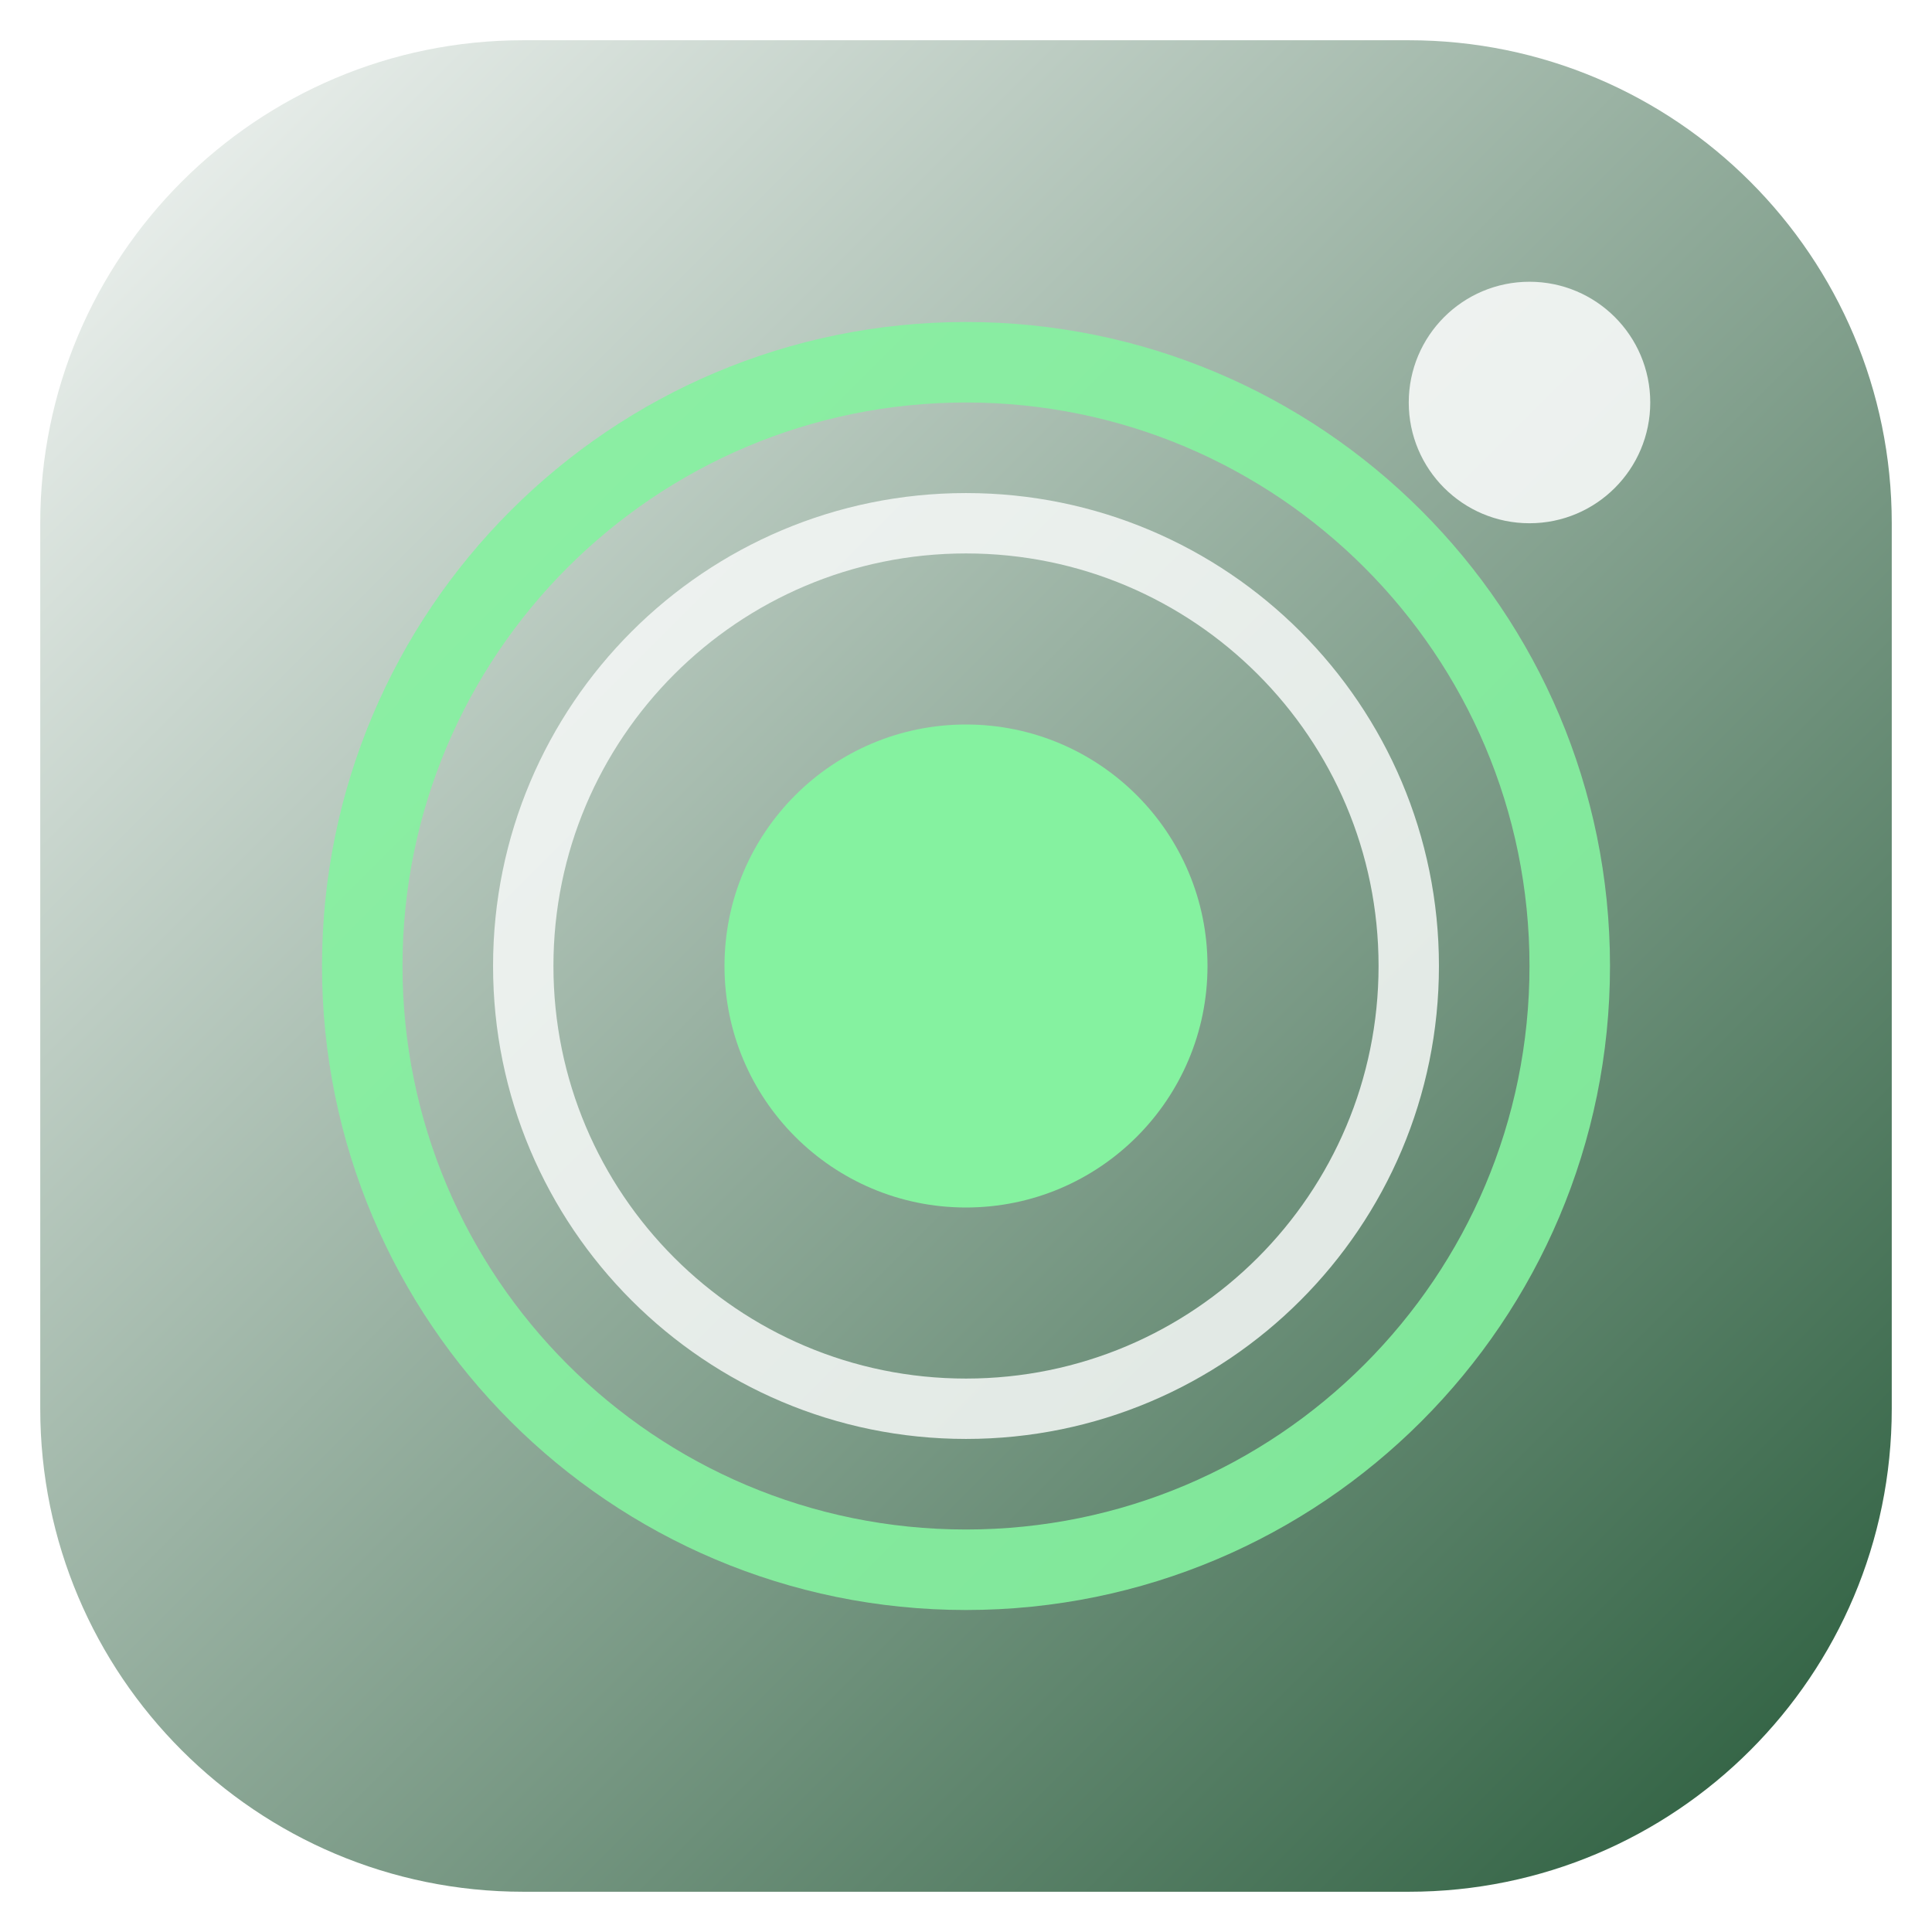
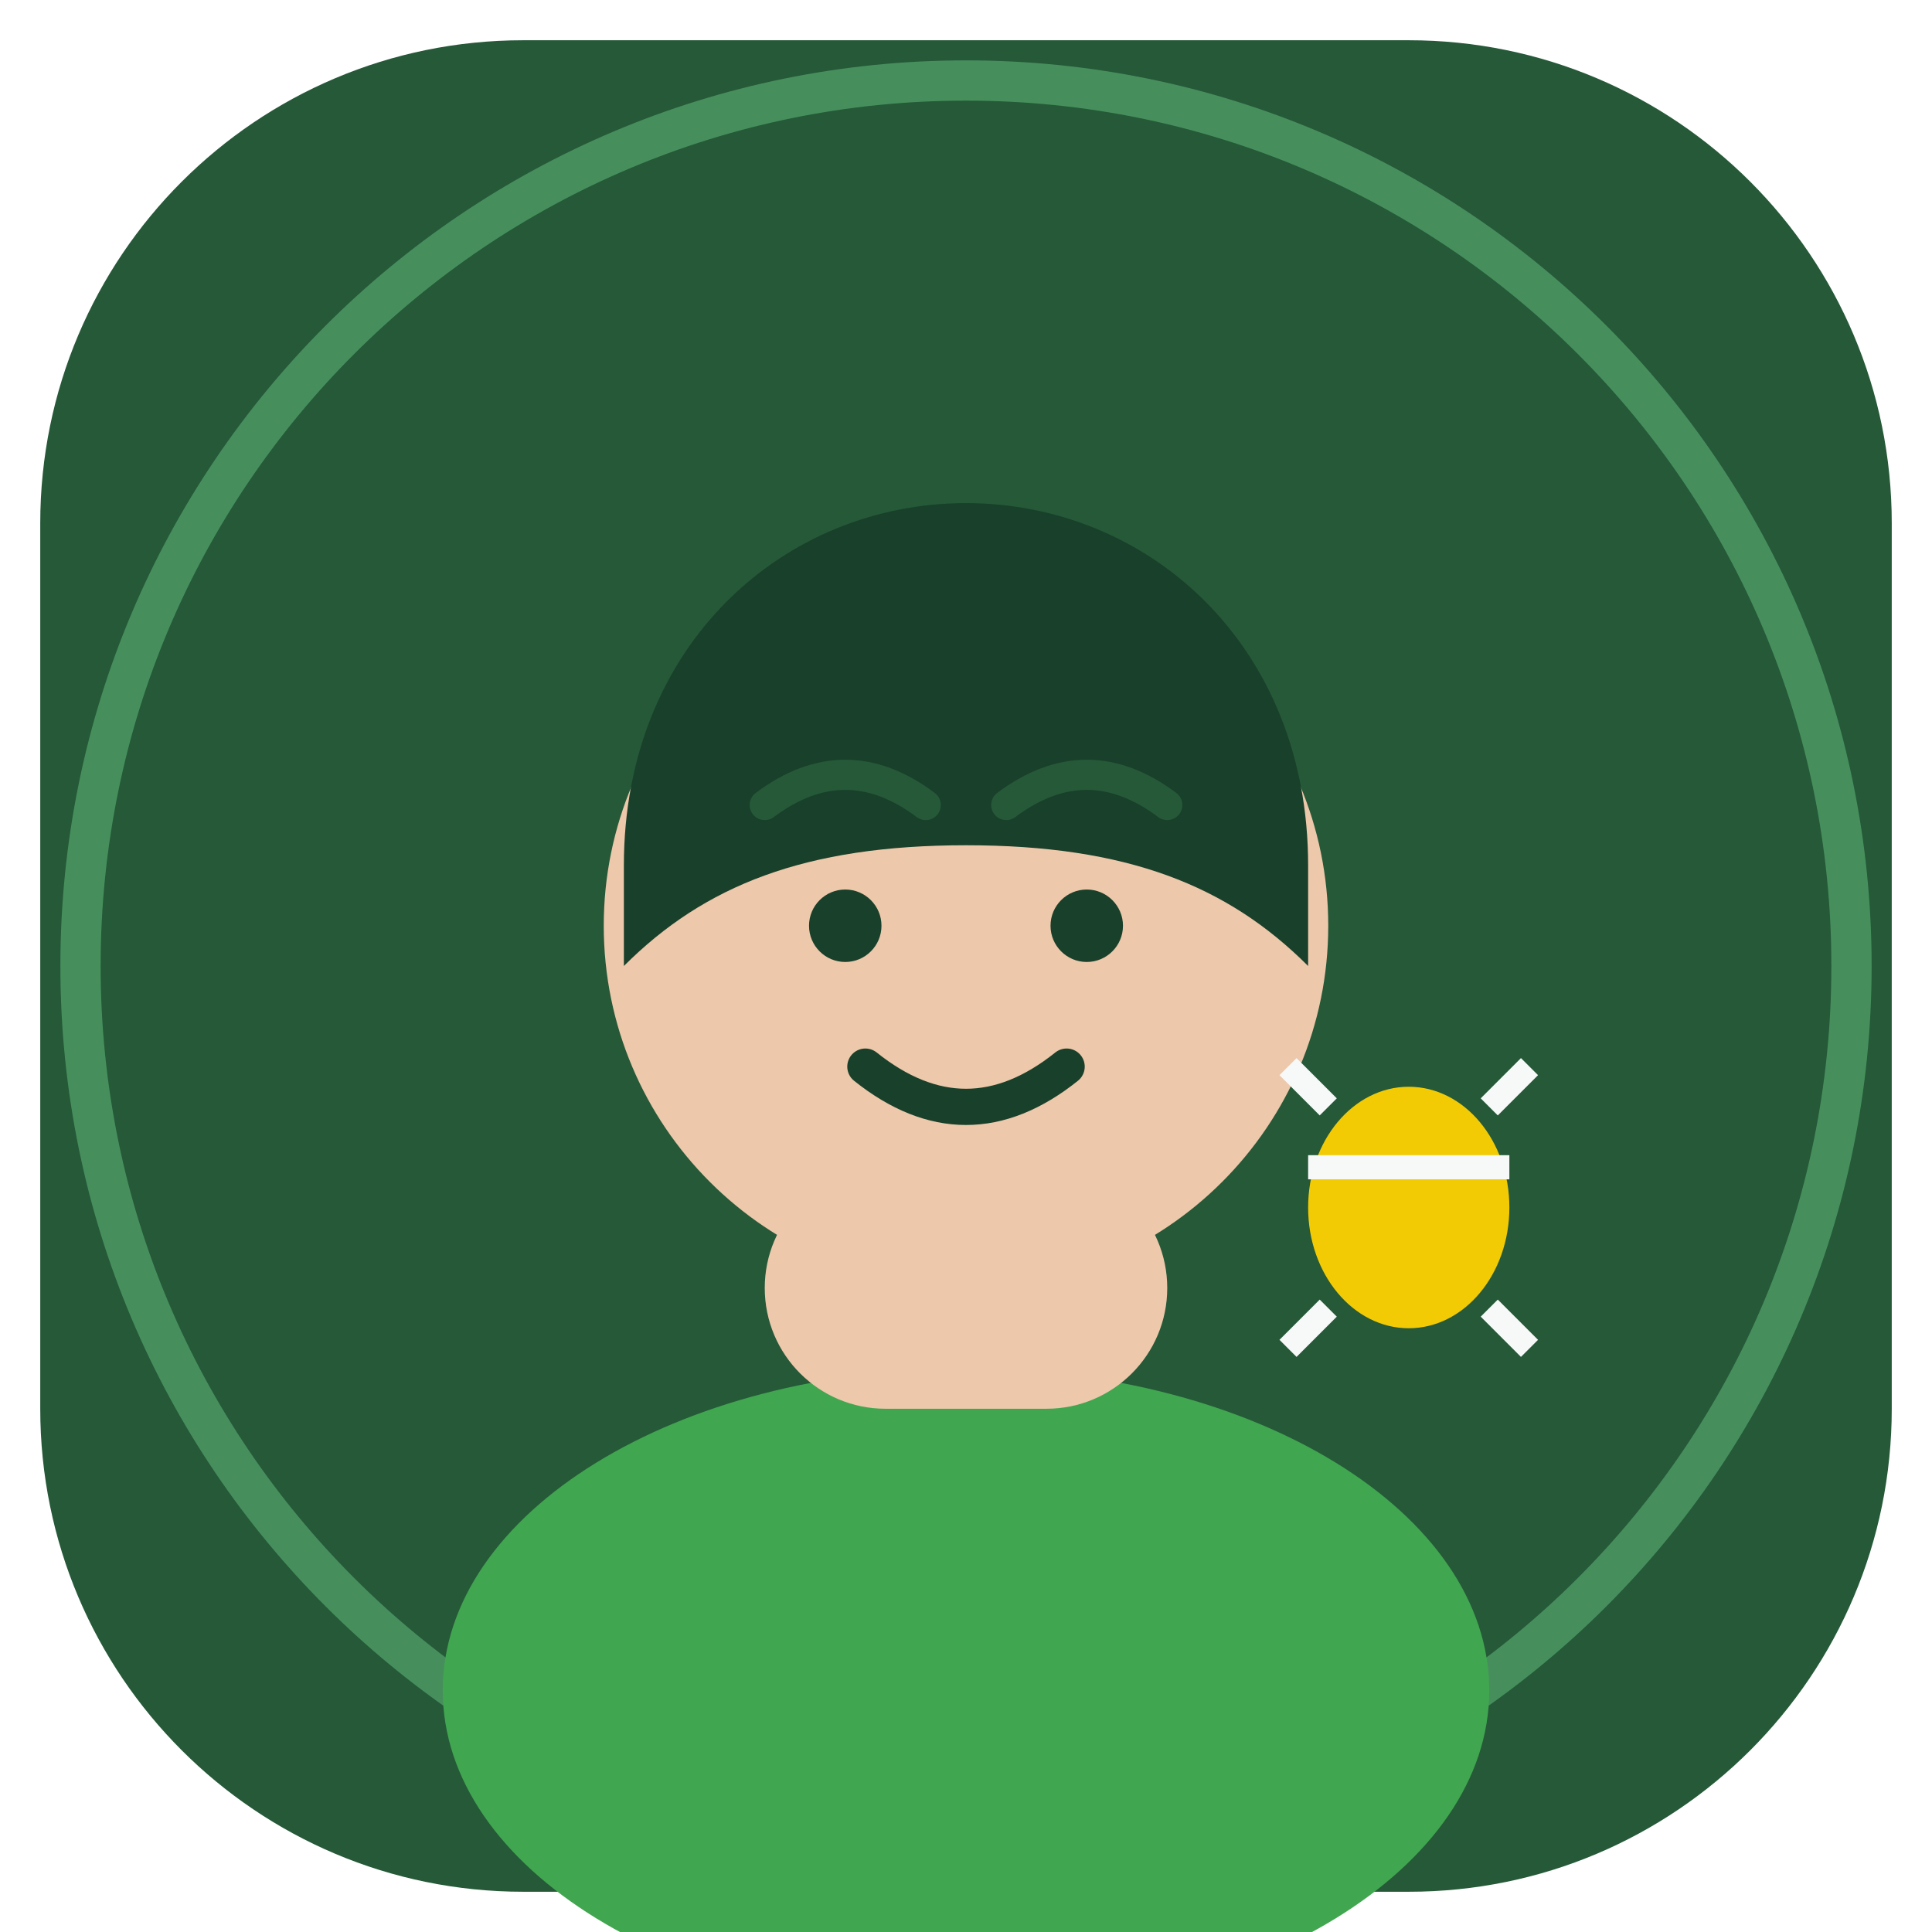
- <svg xmlns="http://www.w3.org/2000/svg" viewBox="0 0 96 96" role="img" aria-label="avatar_grid">
-   <defs>
-     <linearGradient id="g11" x1="0" y1="0" x2="1" y2="1">
-       <stop offset="0%" stop-color="#F7F9F8" />
-       <stop offset="100%" stop-color="#255938" />
-     </linearGradient>
-   </defs>
-   <rect x="2" y="2" width="92" height="92" rx="24" fill="url(#g11)" />
-   <circle cx="48" cy="48" r="30" fill="none" stroke="#85F2A0" stroke-width="4" opacity="0.9" />
-   <circle cx="48" cy="48" r="12" fill="#85F2A0" />
-   <circle cx="48" cy="48" r="22" fill="none" stroke="#F7F9F8" stroke-width="3" opacity="0.85" />
-   <circle cx="76" cy="20" r="6" fill="#F7F9F8" opacity="0.9" />
+ <svg xmlns="http://www.w3.org/2000/svg" viewBox="0 0 96 96" role="img" aria-label="Grid Tester">
+   <rect x="2" y="2" width="92" height="92" rx="24" fill="#255938" />
+   <circle cx="48" cy="48" r="44" fill="none" stroke="#85F2A0" stroke-opacity="0.35" stroke-width="2" />
+   <ellipse cx="48" cy="84" rx="26" ry="16" fill="#41A650" />
+   <rect x="38" y="58" width="20" height="12" rx="6" fill="#EDC8AB" />
+   <circle cx="48" cy="46" r="18" fill="#EDC8AB" />
+   <path d="M31 43c0-11 8-18 17-18s17 7 17 18v5c-4-4-9-6-17-6s-13 2-17 6z" fill="#19402A" />
+   <circle cx="42" cy="46" r="1.8" fill="#19402A" />
+   <circle cx="54" cy="46" r="1.8" fill="#19402A" />
+   <path d="M43 53q5 4 10 0" stroke="#19402A" stroke-width="1.8" fill="none" stroke-linecap="round" />
+   <path d="M38 40q4-3 8 0M50 40q4-3 8 0" stroke="#255938" stroke-width="1.5" fill="none" stroke-linecap="round" />
+   <ellipse cx="70" cy="60" rx="5" ry="6" fill="#F2CB05" />
+   <path d="M65 58h10M66 55l-2-2M74 55l2-2M66 65l-2 2M74 65l2 2" stroke="#F7F9F8" stroke-width="1.2" />
</svg>
